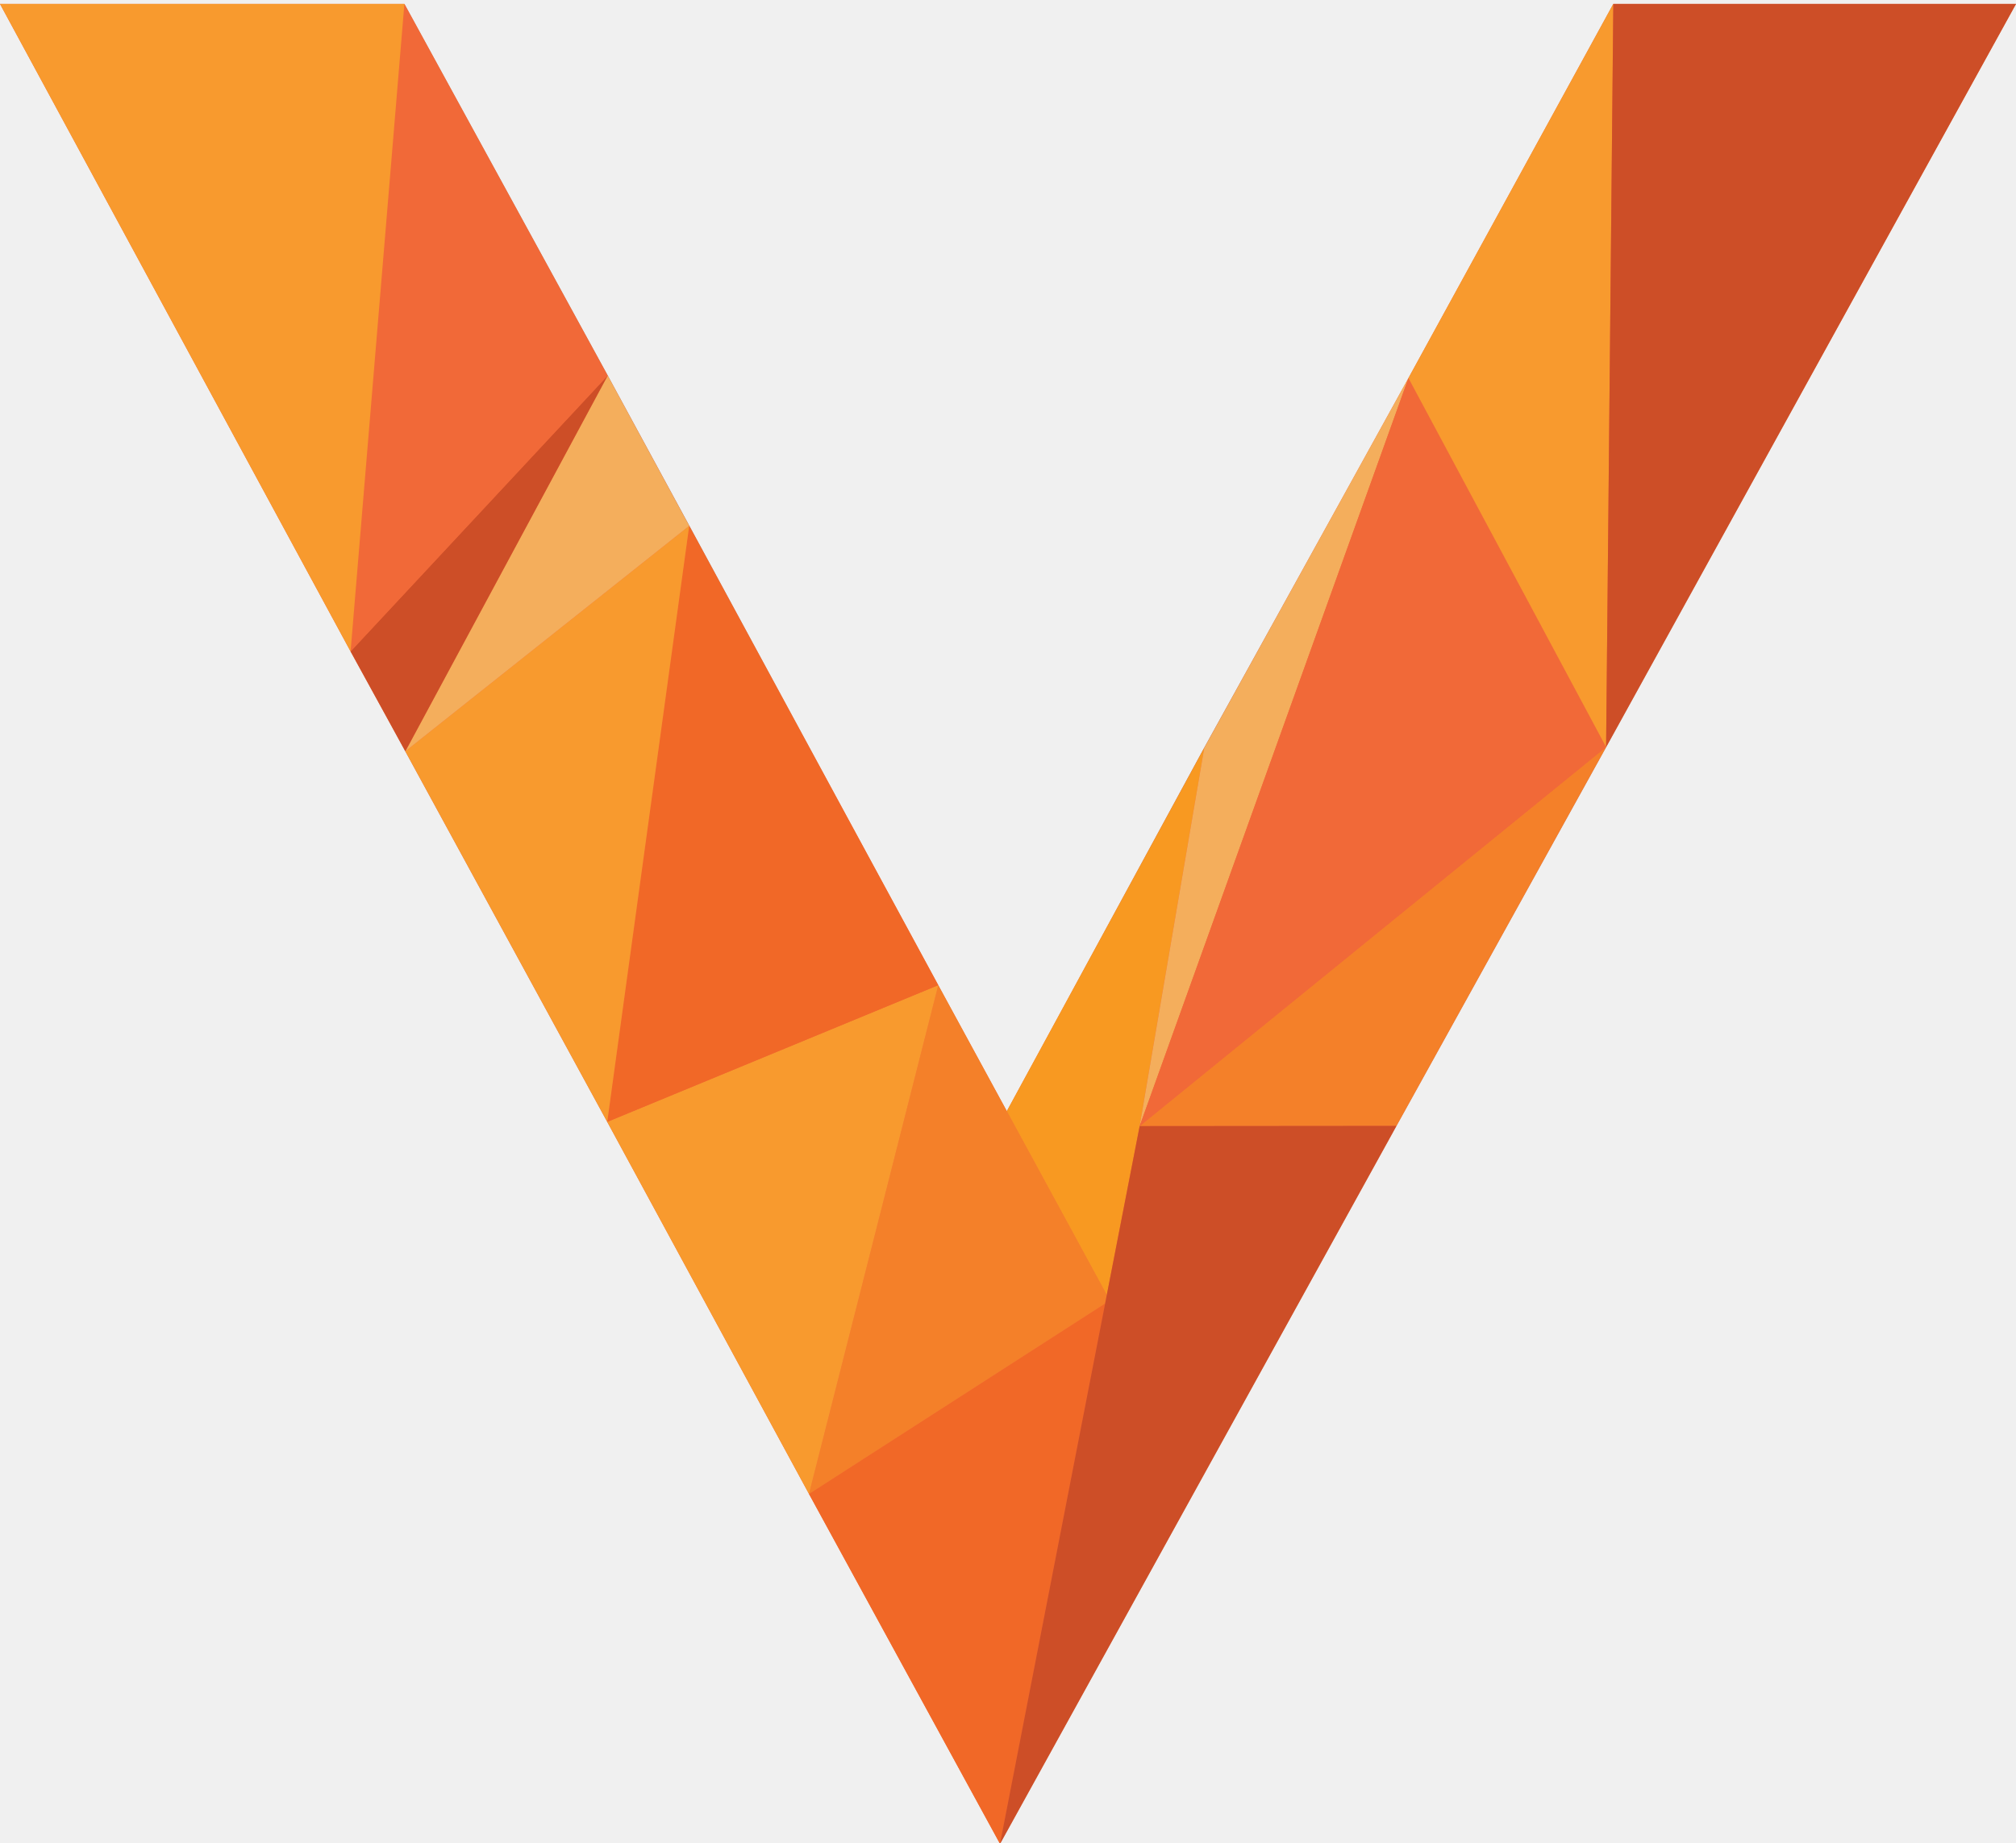
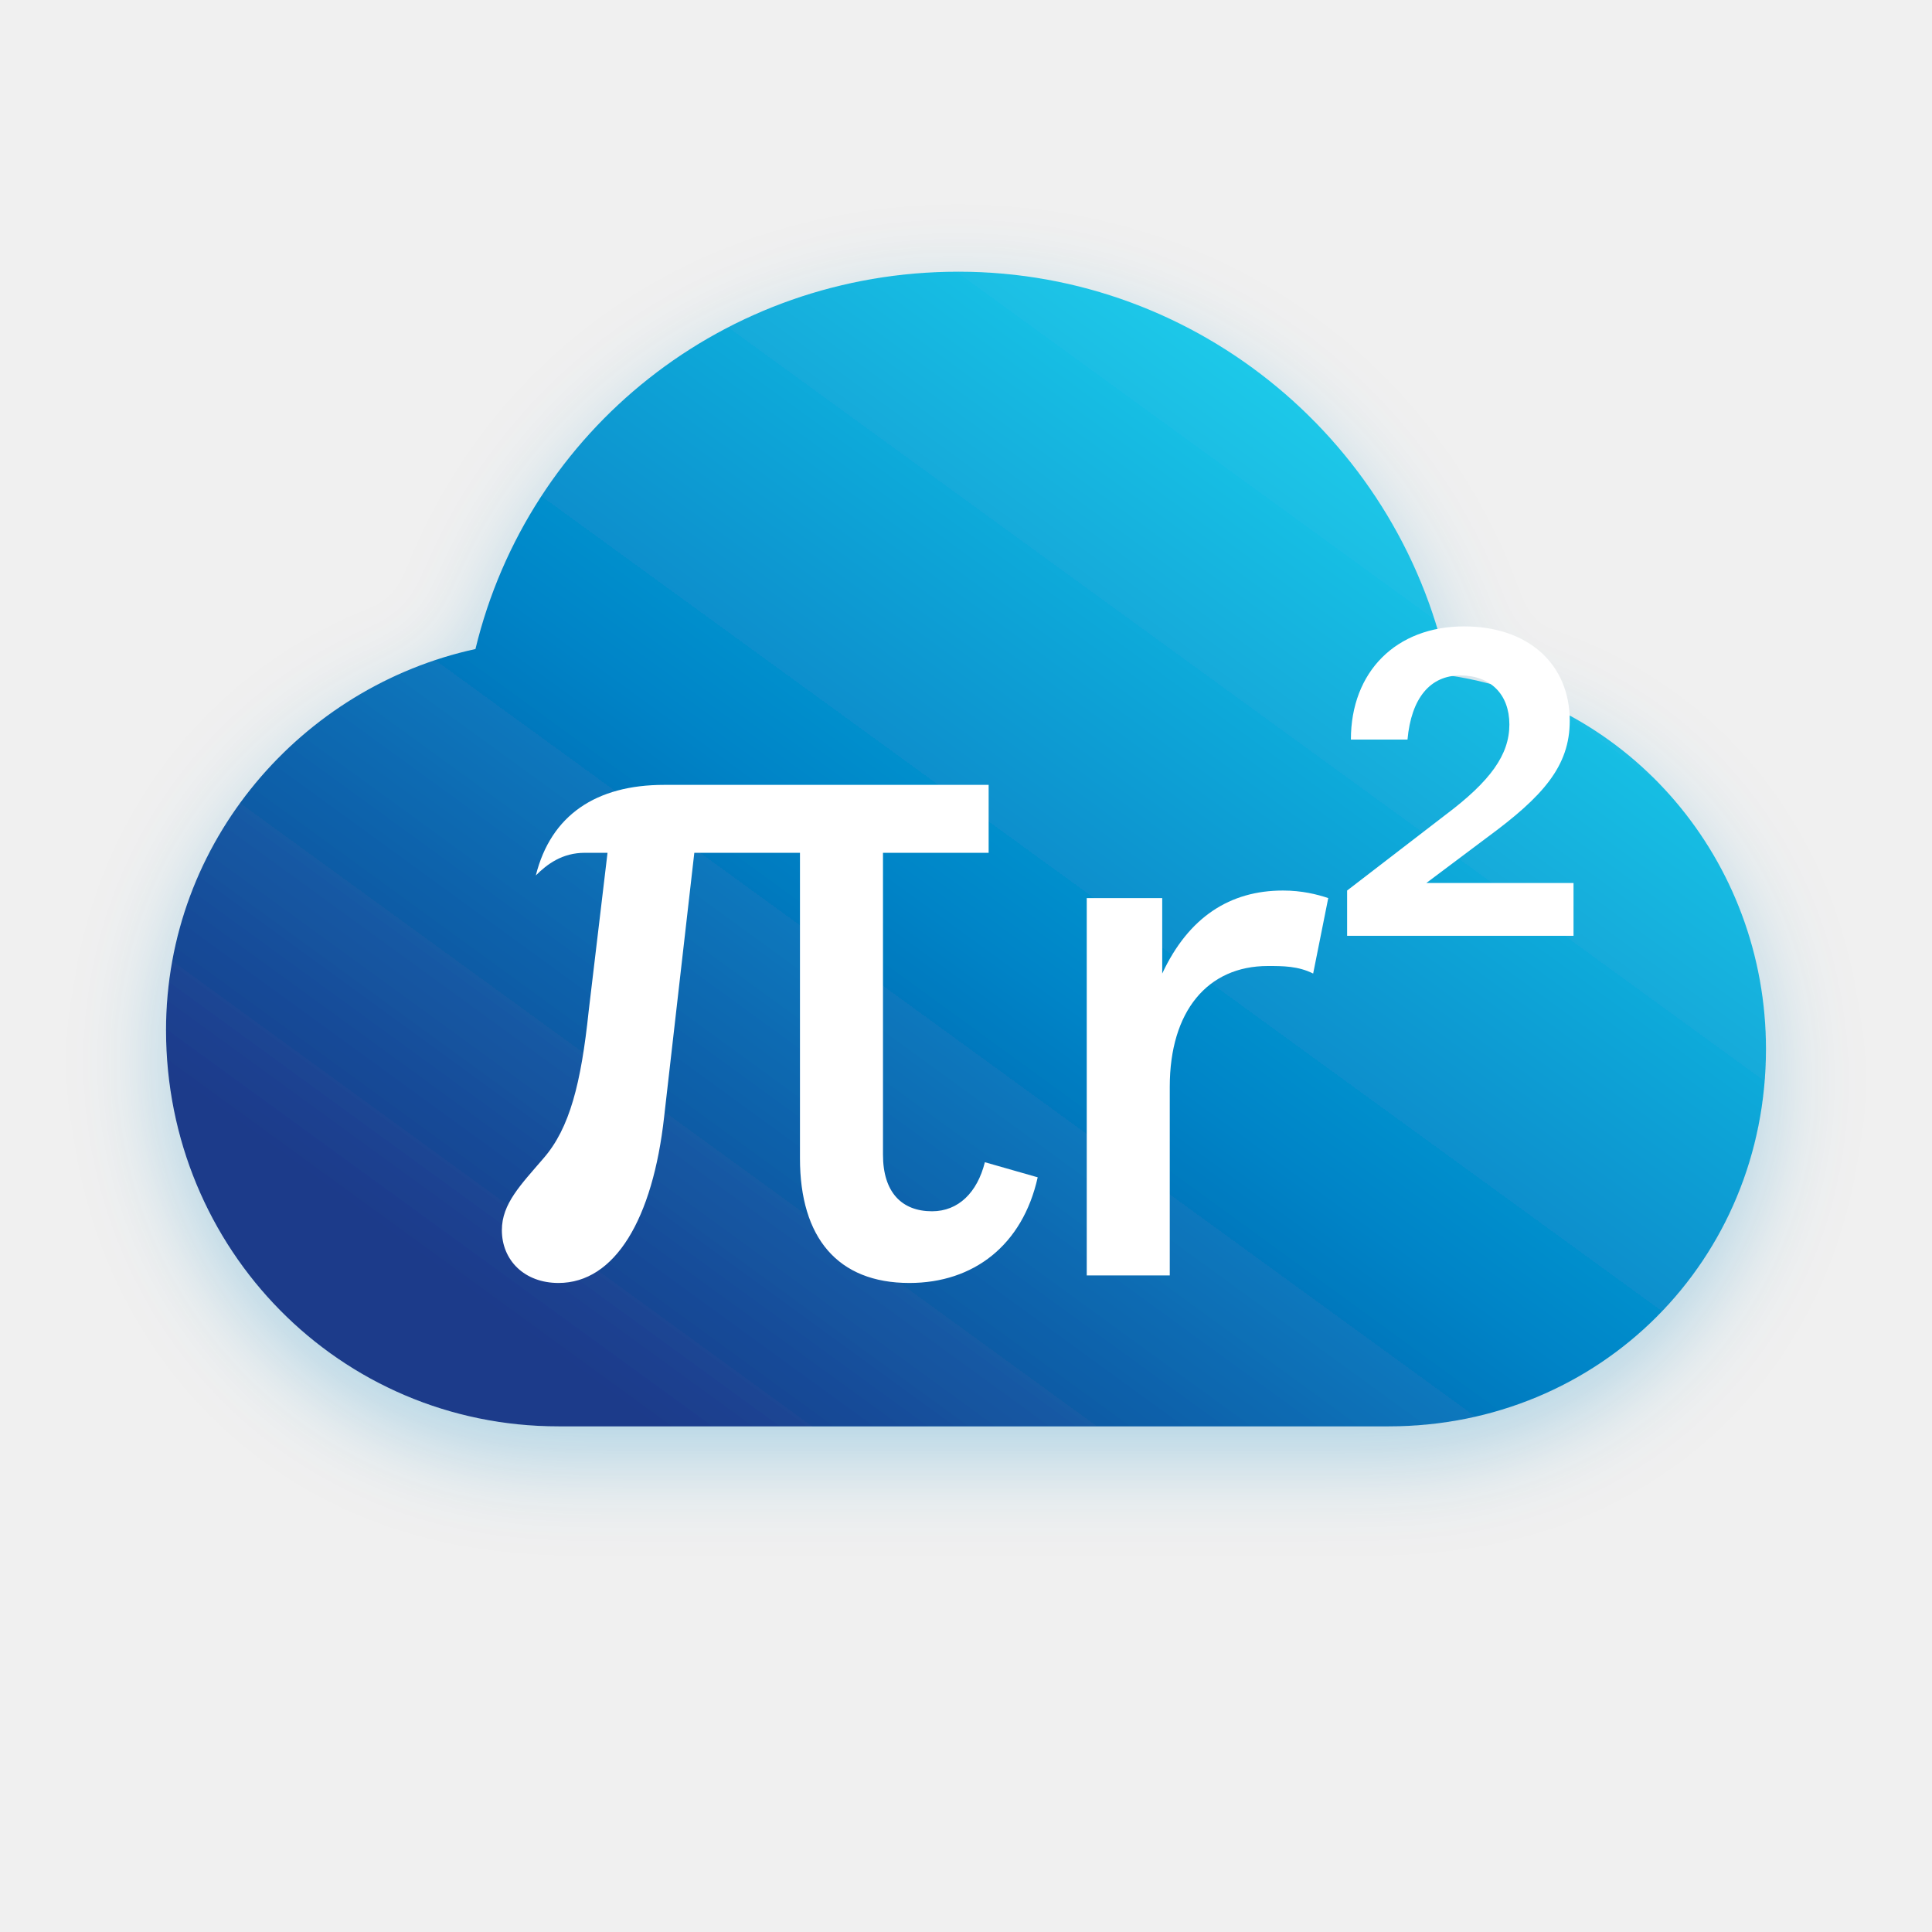
- <svg xmlns="http://www.w3.org/2000/svg" width="256px" height="234px" viewBox="0 0 256 233" version="1.1" preserveAspectRatio="xMidYMid">
-   <g>
-     <polygon fill="#F16938" points="6.86144082e-14 0 51.35 0 77.168 47.193 87.531 66.285 107.595 103.322 119.145 124.628 127.851 140.631 134.225 128.9 152.913 94.488 169.712 64.076 178.851 47.519 204.866 0 256 0 233.049 41.618 203.961 94.38 177.335 142.491 126.994 233.683 173.362 149.679 126.986 233.689 102.731 189.253 81.279 149.68 77.114 142.002 51.467 94.923 49.055 90.515 44.519 82.244" />
-     <path d="M44.525,82.237 L44.519,82.244 L44.525,82.237 Z" />
-     <path d="M144.694,142.654 L144.718,142.53 L152.922,94.498 L144.694,142.654 Z M203.949,94.385 L177.324,142.503 L126.992,233.679 L126.994,233.683 L177.335,142.491 L203.961,94.38 L233.049,41.618 L203.949,94.385 Z M204.859,0.006 L196.312,15.624 L204.863,0.006 L204.859,0.006 L204.859,0.006 Z M44.525,82.237 L77.165,47.208 L44.525,82.237 L44.525,82.237 Z M51.473,94.923 L87.519,66.29 L51.473,94.923 Z M51.473,94.923 L49.055,90.515 L51.467,94.923 L77.114,142.002 L81.279,149.68 L77.111,141.992 L51.473,94.923 L51.473,94.923 Z" fill="#284E64" />
-     <path d="M60.466,78.223 L77.165,47.208 L87.519,66.29 L107.595,103.322 L87.531,66.285 L77.168,47.193 L51.359,0.006 L51.353,0.006 L77.165,47.208 L60.466,78.223 Z M135.596,154.87 L135.714,155.088 L140.547,163.973 L135.596,154.87 Z M169.712,64.076 L152.913,94.488 L134.225,128.9 L152.922,94.498 L169.712,64.076 Z" fill="#284E64" />
-     <polygon fill="#F16827" points="102.731 189.253 126.986 233.689 140.335 165.062" />
-     <polygon fill="#F48029" points="140.547 163.973 135.714 155.088 119.145 124.628 102.731 189.253 140.335 165.062 140.547 163.973" />
-     <polygon fill="#F89A2E" points="77.111 141.992 81.279 149.68 102.731 189.253 119.145 124.628" />
-     <polygon fill="#F16827" points="77.111 141.992 119.145 124.628 107.595 103.322 87.519 66.29 77.111 141.992" />
-     <polygon fill="#F89921" points="144.694 142.654 152.922 94.498 134.225 128.9 127.851 140.631 135.596 154.87 140.547 163.973 144.694 142.654" />
-     <polygon fill="#F89A2E" points="51.473 94.923 77.111 141.992 87.519 66.29 51.473 94.923" />
-     <polygon fill="#F48029" points="177.324 142.503 203.949 94.385 144.718 142.53" />
-     <path d="M77.165,47.208 L60.466,78.223 L51.473,94.923 L87.519,66.29 L77.165,47.208 L77.165,47.208 Z M144.718,142.53 L178.851,47.519 L169.712,64.076 L152.922,94.498 L144.718,142.53 L144.718,142.53 Z" fill="#F4AE5C" />
-     <polygon fill="#CD4E27" points="51.473 94.923 60.466 78.223 77.165 47.208 44.525 82.237 44.519 82.244 49.055 90.515 51.473 94.923" />
-     <path d="M203.949,94.385 L178.851,47.519 L144.718,142.53 L203.949,94.385 Z M44.525,82.237 L77.165,47.208 L51.353,0.006 L51.35,0 L44.519,82.244 L44.525,82.237 Z" fill="#F16938" />
-     <path d="M203.949,94.385 L204.866,0.006 L204.866,0 L204.863,0.006 L196.312,15.624 L178.851,47.519 L203.949,94.385 Z M51.35,7.10542736e-15 L0,7.10542736e-15 L44.519,82.244 L51.35,7.10542736e-15 Z" fill="#F89A2E" />
-     <path d="M204.866,0 L204.866,0.006 L203.949,94.385 L233.049,41.618 L256,0 L204.866,0 L204.866,0 Z M144.718,142.53 L144.694,142.654 L140.547,163.973 L140.335,165.062 L126.986,233.689 L126.992,233.679 L177.324,142.503 L144.718,142.53 L144.718,142.53 Z" fill="#CD4E27" />
-   </g>
+ <svg xmlns="http://www.w3.org/2000/svg" viewBox="0 0 512 512" width="100%" height="100%">
+   <defs>
+     <linearGradient id="cloudGrad" x1="15%" y1="85%" x2="85%" y2="15%">
+       <stop offset="0%" stop-color="#1E3A8A" />
+       <stop offset="45%" stop-color="#0284C7" />
+       <stop offset="100%" stop-color="#22D3EE" />
+     </linearGradient>
+     <filter id="softGlow" x="-15%" y="-15%" width="130%" height="130%">
+       <feDropShadow dx="0" dy="8" stdDeviation="12" flood-color="#0284C7" flood-opacity="0.28" />
+     </filter>
+   </defs>
+   <path d="M 148 378            L 368 378            C 424 378 468 334 468 278            C 468 228 432 186 384 179            C 372 118 318 72 254 72            C 192 72 140 114 126 172            C 80 182 44 223 44 273            C 44 331 90 378 148 378 Z" fill="url(#cloudGrad)" filter="url(#softGlow)" />
+   <path d="M 142 232            C 146 216 158 208 176 208            L 262 208            L 262 226            L 234 226            L 234 306            C 234 316 239 321 247 321            C 254 321 259 316 261 308            L 275 312            C 271 330 258 340 241 340            C 222 340 212 328 212 307            L 212 226            L 184 226            L 176 296            C 173 323 163 340 148 340            C 139 340 133 334 133 326            C 133 319 138 314 144 307            C 151 299 154 287 156 268            L 161 226            L 155 226            C 149 226 145 229 142 232 Z" fill="#FFFFFF" />
+   <path d="M 288 238            L 308 238            L 308 258            C 315 243 326 236 340 236            C 345 236 349 237 352 238            L 348 258            C 344 256 340 256 336 256            C 320 256 310 268 310 288            L 310 338            L 288 338 Z" fill="#FFFFFF" />
+   <path d="M 358 196            C 358 178 370 166 388 166            C 405 166 416 176 416 191            C 416 203 409 211 394 222            L 378 234            L 417 234            L 417 248            L 357 248            L 357 236            L 383 216            C 395 207 400 200 400 192            C 400 184 395 179 387 179            C 379 179 374 185 373 196 Z" fill="#FFFFFF" />
</svg>
